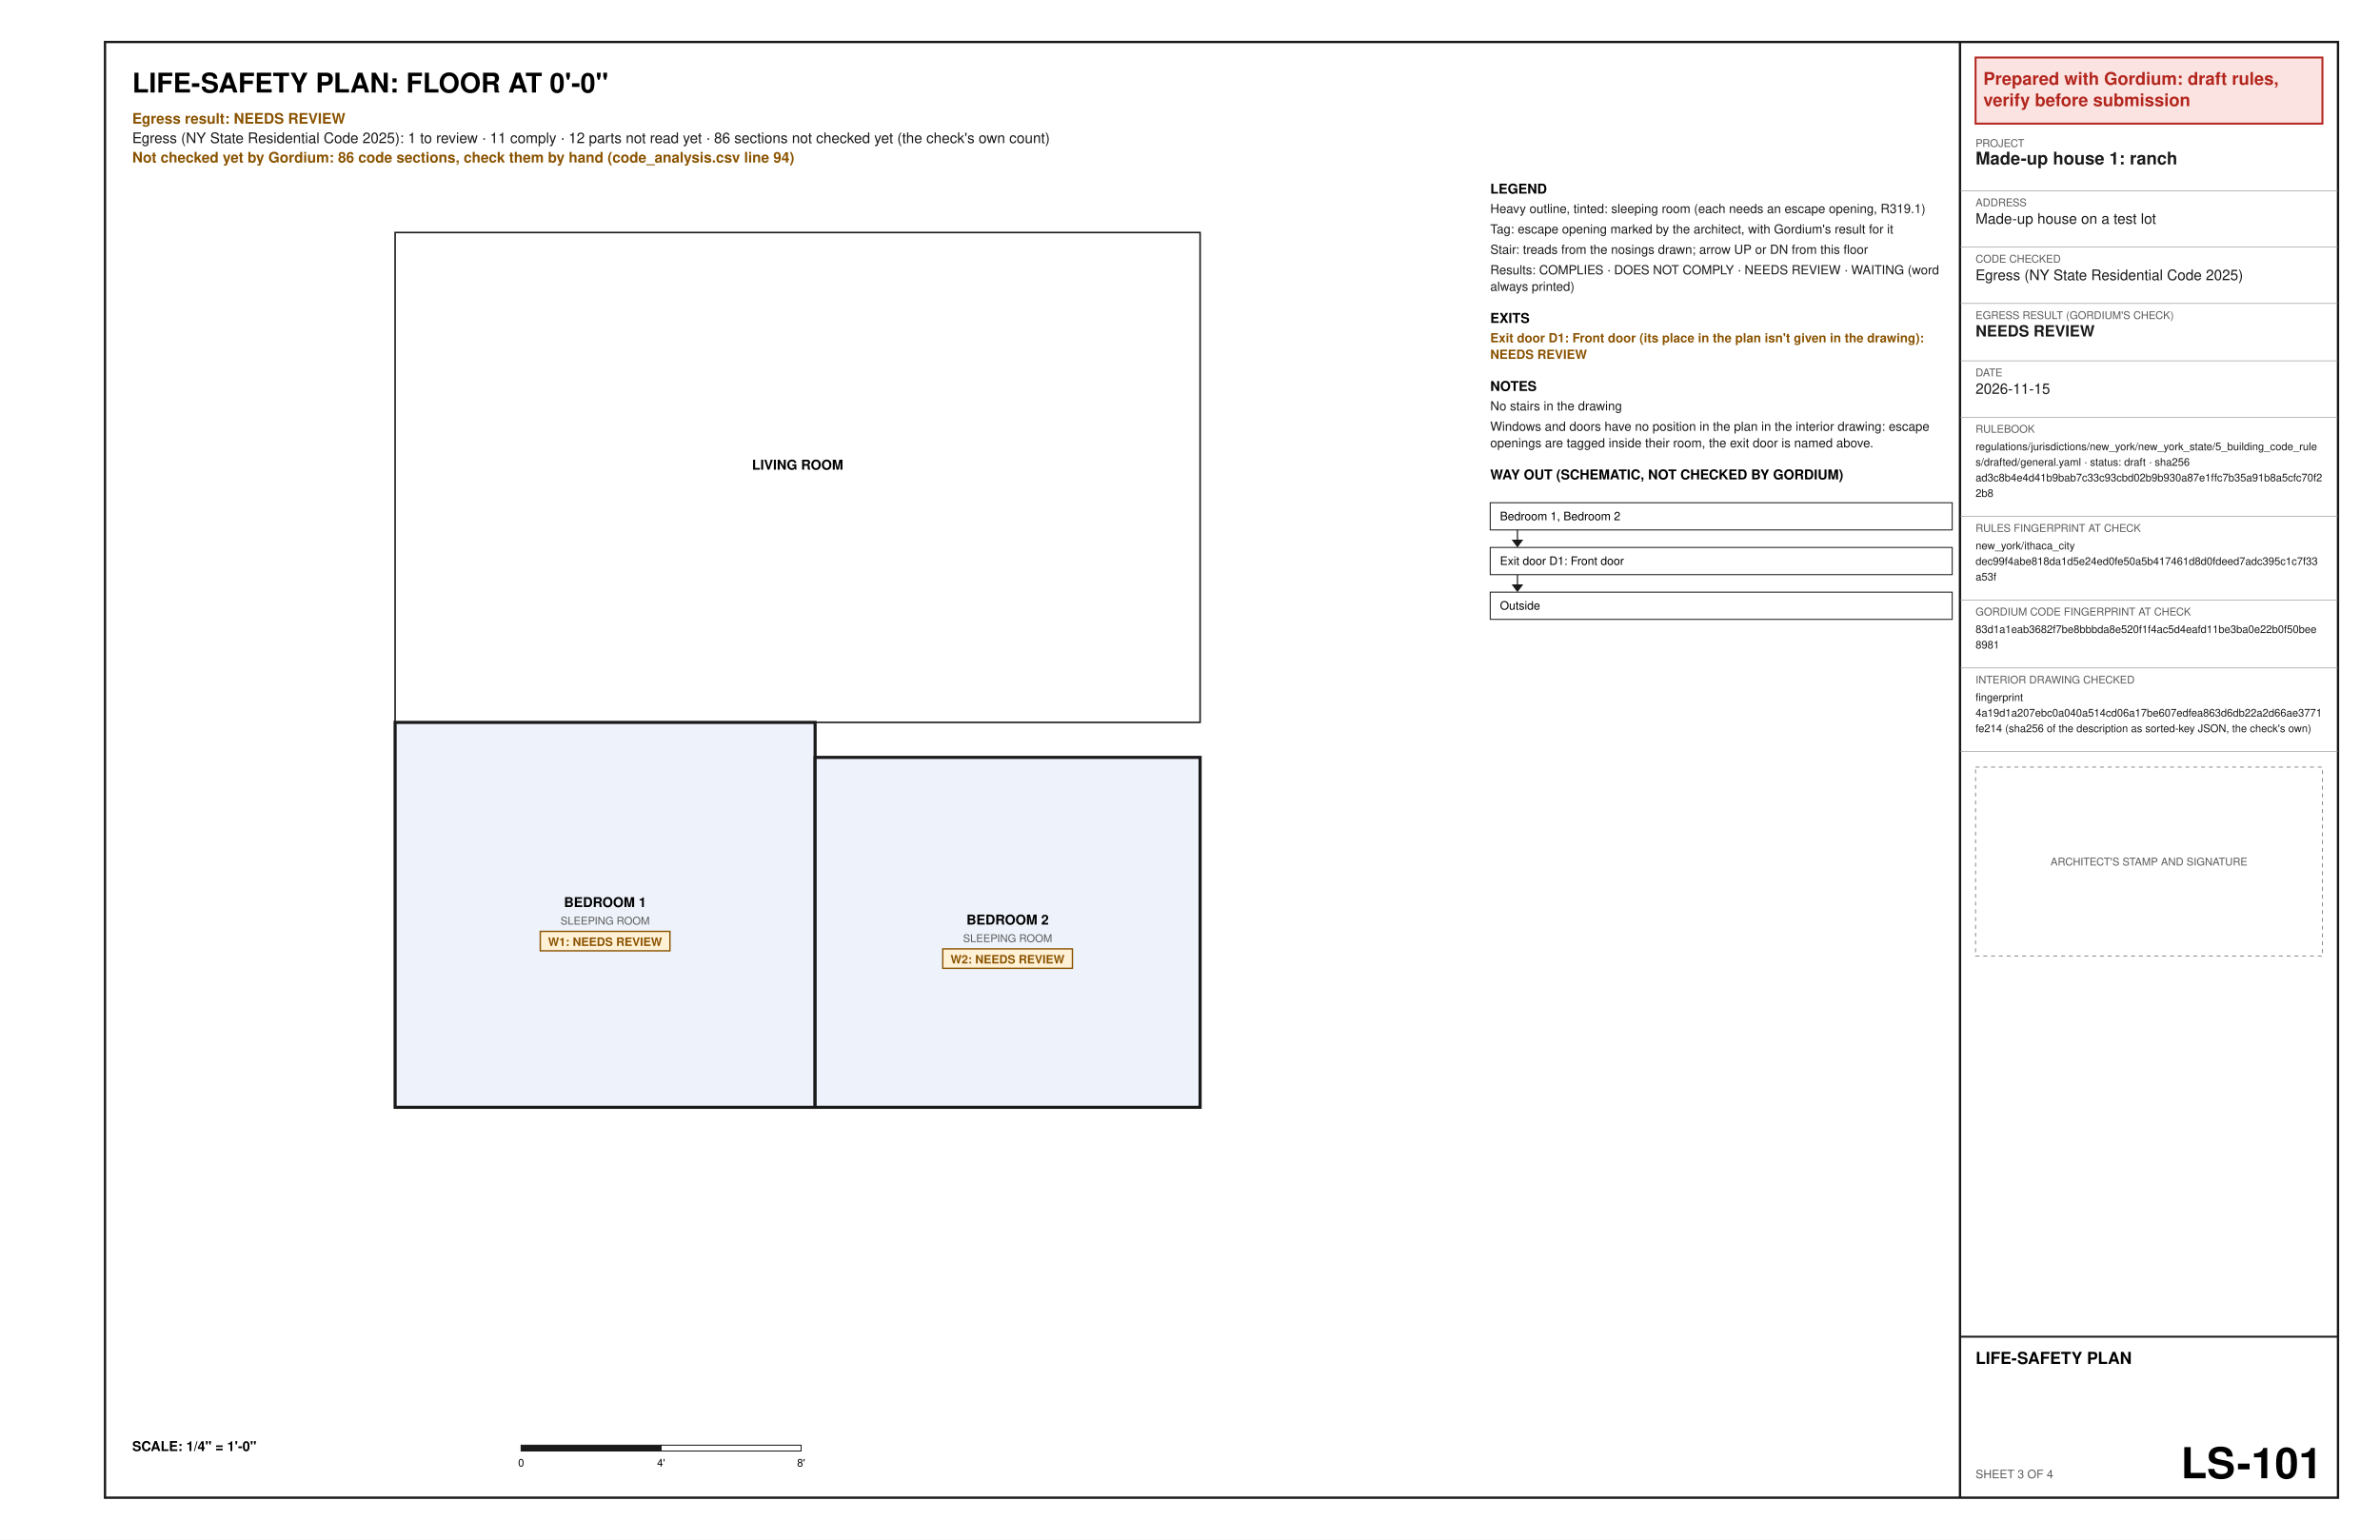
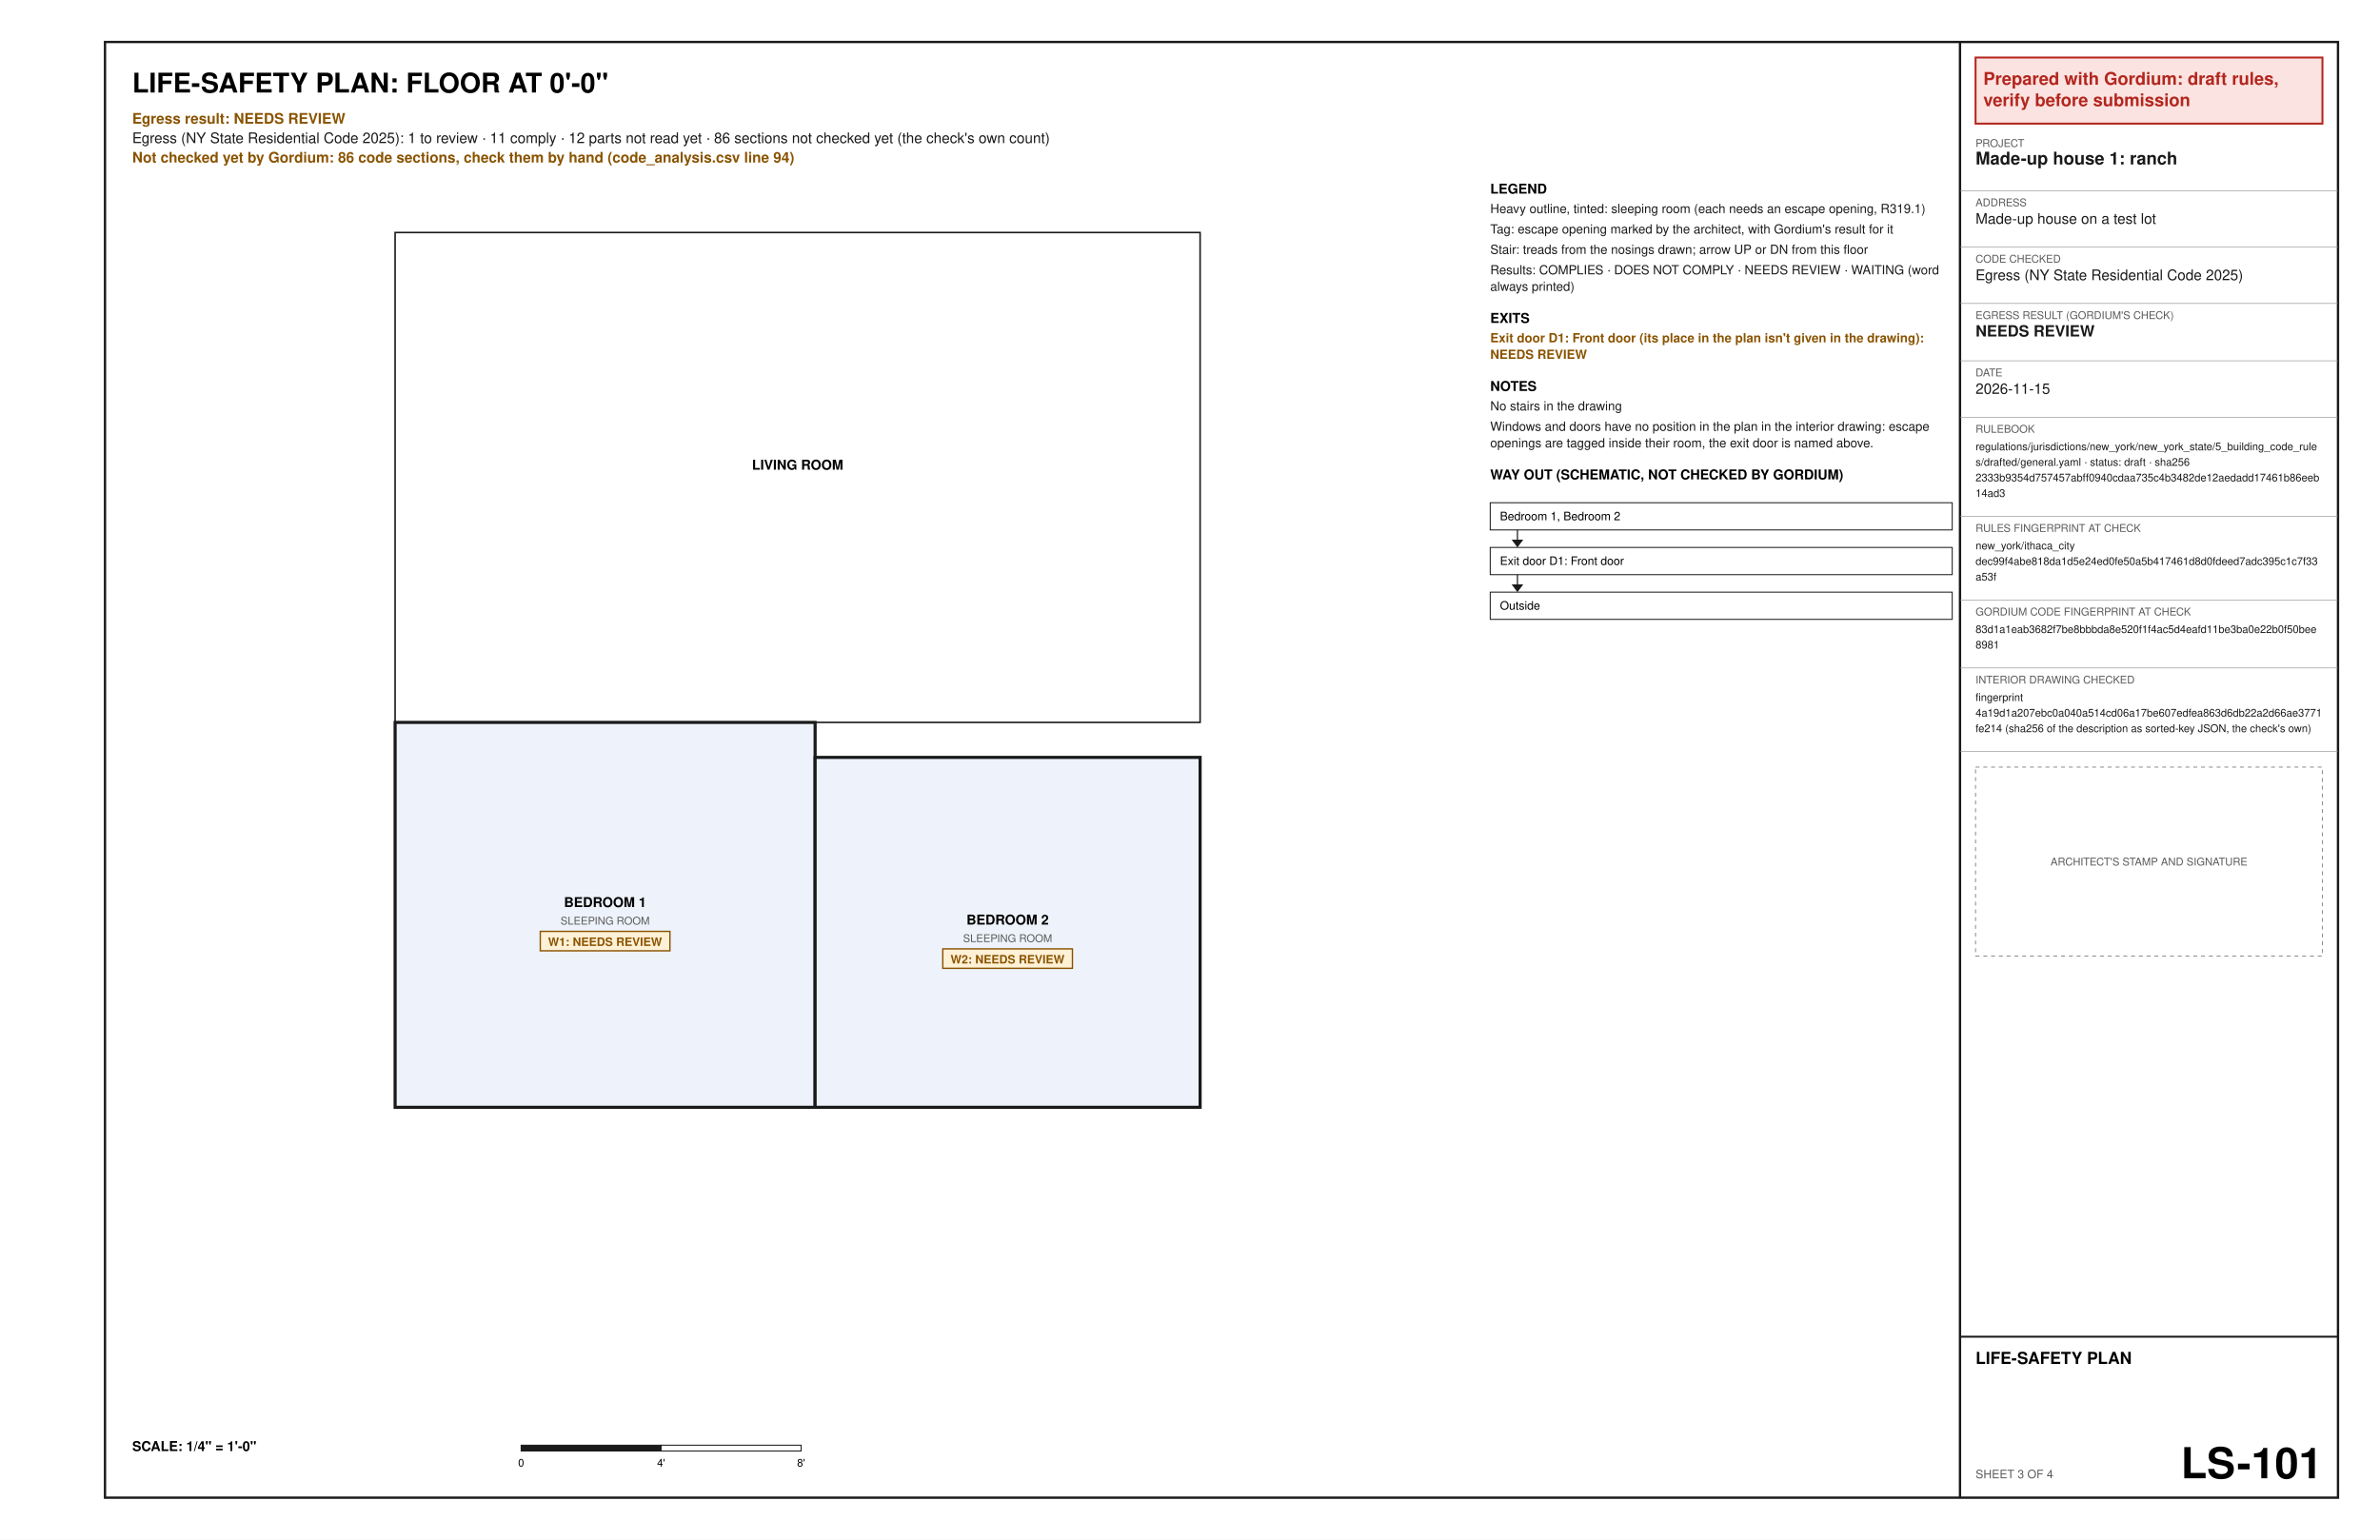
<svg xmlns="http://www.w3.org/2000/svg" width="17in" height="11in" viewBox="0 0 1224 792" font-family="Helvetica, Arial, sans-serif">
  <rect x="0" y="0" width="1224" height="792" fill="#ffffff" />
  <text x="68" y="47.6" font-size="14" font-weight="bold" text-anchor="start" fill="#000000" xml:space="preserve">LIFE-SAFETY PLAN: FLOOR AT 0'-0"</text>
  <text x="68" y="63.6" font-size="7.5" font-weight="bold" text-anchor="start" fill="#8a5300" xml:space="preserve">Egress result: NEEDS REVIEW</text>
  <text x="68" y="73.6" font-size="7.5" text-anchor="start" fill="#1a1a1a" xml:space="preserve">Egress (NY State Residential Code 2025): 1 to review · 11 comply · 12 parts not read yet · 86 sections not checked yet (the check's own count)</text>
  <text x="68" y="83.6" font-size="7.5" font-weight="bold" text-anchor="start" fill="#8a5300" xml:space="preserve">Not checked yet by Gordium: 86 code sections, check them by hand (code_analysis.csv line 94)</text>
  <polygon points="203.2,569.6 419.2,569.6 419.2,371.6 203.2,371.6" fill="#eef3fb" stroke="#1a1a1a" stroke-width="1.6" />
  <text x="311.2" y="466.6" font-size="7" font-weight="bold" text-anchor="middle" fill="#000000" xml:space="preserve">BEDROOM 1</text>
  <text x="311.2" y="475.6" font-size="5.5" text-anchor="middle" fill="#5a5a5a" xml:space="preserve">SLEEPING ROOM</text>
  <polygon points="277.86,479.1 344.54,479.1 344.54,489.1 277.86,489.1" fill="#fff1d6" stroke="#8a5300" stroke-width="0.7" />
  <text x="281.86" y="486.6" font-size="6" font-weight="bold" text-anchor="start" fill="#8a5300" xml:space="preserve">W1: NEEDS REVIEW</text>
  <polygon points="419.2,569.6 617.2,569.6 617.2,389.6 419.2,389.6" fill="#eef3fb" stroke="#1a1a1a" stroke-width="1.6" />
  <text x="518.2" y="475.6" font-size="7" font-weight="bold" text-anchor="middle" fill="#000000" xml:space="preserve">BEDROOM 2</text>
  <text x="518.2" y="484.6" font-size="5.5" text-anchor="middle" fill="#5a5a5a" xml:space="preserve">SLEEPING ROOM</text>
  <polygon points="484.86,488.1 551.54,488.1 551.54,498.1 484.86,498.1" fill="#fff1d6" stroke="#8a5300" stroke-width="0.7" />
  <text x="488.86" y="495.6" font-size="6" font-weight="bold" text-anchor="start" fill="#8a5300" xml:space="preserve">W2: NEEDS REVIEW</text>
  <polygon points="203.2,371.6 617.2,371.6 617.2,119.6 203.2,119.6" fill="none" stroke="#1a1a1a" stroke-width="0.8" />
  <text x="410.2" y="241.6" font-size="7" font-weight="bold" text-anchor="middle" fill="#000000" xml:space="preserve">LIVING ROOM</text>
  <text x="68" y="746.4" font-size="7" font-weight="bold" text-anchor="start" fill="#000000" xml:space="preserve">SCALE: 1/4" = 1'-0"</text>
  <polygon points="268,743.4 340,743.4 340,746.4 268,746.4" fill="#1a1a1a" stroke="#1a1a1a" stroke-width="0.5" />
  <polygon points="340,743.4 412,743.4 412,746.4 340,746.4" fill="#ffffff" stroke="#1a1a1a" stroke-width="0.5" />
  <text x="268" y="754.4" font-size="5.5" text-anchor="middle" fill="#000000" xml:space="preserve">0</text>
  <text x="340" y="754.4" font-size="5.5" text-anchor="middle" fill="#000000" xml:space="preserve">4'</text>
  <text x="412" y="754.4" font-size="5.5" text-anchor="middle" fill="#000000" xml:space="preserve">8'</text>
  <text x="766.4" y="99.6" font-size="7" font-weight="bold" text-anchor="start" fill="#000000" xml:space="preserve">LEGEND</text>
  <text x="766.4" y="109.6" font-size="6.5" text-anchor="start" fill="#1a1a1a" xml:space="preserve">Heavy outline, tinted: sleeping room (each needs an escape opening, R319.1)</text>
  <text x="766.4" y="120.1" font-size="6.5" text-anchor="start" fill="#1a1a1a" xml:space="preserve">Tag: escape opening marked by the architect, with Gordium's result for it</text>
  <text x="766.4" y="130.6" font-size="6.5" text-anchor="start" fill="#1a1a1a" xml:space="preserve">Stair: treads from the nosings drawn; arrow UP or DN from this floor</text>
  <text x="766.4" y="141.1" font-size="6.5" text-anchor="start" fill="#1a1a1a" xml:space="preserve">Results: COMPLIES · DOES NOT COMPLY · NEEDS REVIEW · WAITING (word</text>
  <text x="766.4" y="149.6" font-size="6.5" text-anchor="start" fill="#1a1a1a" xml:space="preserve">always printed)</text>
  <text x="766.4" y="166.1" font-size="7" font-weight="bold" text-anchor="start" fill="#000000" xml:space="preserve">EXITS</text>
  <text x="766.4" y="176.1" font-size="6.5" font-weight="bold" text-anchor="start" fill="#8a5300" xml:space="preserve">Exit door D1: Front door (its place in the plan isn't given in the drawing):</text>
  <text x="766.4" y="184.6" font-size="6.5" font-weight="bold" text-anchor="start" fill="#8a5300" xml:space="preserve">NEEDS REVIEW</text>
  <text x="766.4" y="201.1" font-size="7" font-weight="bold" text-anchor="start" fill="#000000" xml:space="preserve">NOTES</text>
  <text x="766.4" y="211.1" font-size="6.5" text-anchor="start" fill="#1a1a1a" xml:space="preserve">No stairs in the drawing</text>
  <text x="766.4" y="221.6" font-size="6.5" text-anchor="start" fill="#1a1a1a" xml:space="preserve">Windows and doors have no position in the plan in the interior drawing: escape</text>
  <text x="766.4" y="230.1" font-size="6.5" text-anchor="start" fill="#1a1a1a" xml:space="preserve">openings are tagged inside their room, the exit door is named above.</text>
  <text x="766.4" y="246.6" font-size="7" font-weight="bold" text-anchor="start" fill="#000000" xml:space="preserve">WAY OUT (SCHEMATIC, NOT CHECKED BY GORDIUM)</text>
  <polygon points="766.4,258.6 1004,258.6 1004,272.6 766.4,272.6" fill="none" stroke="#1a1a1a" stroke-width="0.5" />
  <text x="771.4" y="267.6" font-size="6" text-anchor="start" fill="#000000" xml:space="preserve">Bedroom 1, Bedroom 2</text>
  <line x1="780.4" y1="272.6" x2="780.4" y2="280.6" stroke="#1a1a1a" stroke-width="0.6" />
  <polygon points="777.4,277.6 783.4,277.6 780.4,281.6" fill="#1a1a1a" />
  <polygon points="766.4,281.6 1004,281.6 1004,295.6 766.4,295.6" fill="none" stroke="#1a1a1a" stroke-width="0.5" />
  <text x="771.4" y="290.6" font-size="6" text-anchor="start" fill="#000000" xml:space="preserve">Exit door D1: Front door</text>
  <line x1="780.4" y1="295.6" x2="780.4" y2="303.6" stroke="#1a1a1a" stroke-width="0.6" />
  <polygon points="777.4,300.6 783.4,300.6 780.4,304.6" fill="#1a1a1a" />
  <polygon points="766.4,304.6 1004,304.6 1004,318.6 766.4,318.6" fill="none" stroke="#1a1a1a" stroke-width="0.5" />
  <text x="771.4" y="313.6" font-size="6" text-anchor="start" fill="#000000" xml:space="preserve">Outside</text>
  <polygon points="54,21.6 1202.4,21.6 1202.4,770.4 54,770.4" fill="none" stroke="#1a1a1a" stroke-width="1.2" />
  <line x1="1008" y1="21.6" x2="1008" y2="770.4" stroke="#1a1a1a" stroke-width="1.2" />
  <polygon points="1016,29.6 1194.4,29.6 1194.4,63.6 1016,63.6" fill="#fbe3e1" stroke="#b3261e" stroke-width="1" />
  <text x="1020" y="43.6" font-size="9" font-weight="bold" text-anchor="start" fill="#b3261e" xml:space="preserve">Prepared with Gordium: draft rules,</text>
  <text x="1020" y="54.6" font-size="9" font-weight="bold" text-anchor="start" fill="#b3261e" xml:space="preserve">verify before submission</text>
  <text x="1016" y="75.6" font-size="5.5" text-anchor="start" fill="#5a5a5a" xml:space="preserve">PROJECT</text>
  <text x="1016" y="84.6" font-size="9" font-weight="bold" text-anchor="start" fill="#1a1a1a" xml:space="preserve">Made-up house 1: ranch</text>
  <line x1="1008" y1="98.1" x2="1202.4" y2="98.1" stroke="#8c8c8c" stroke-width="0.3" />
  <text x="1016" y="106.1" font-size="5.5" text-anchor="start" fill="#5a5a5a" xml:space="preserve">ADDRESS</text>
  <text x="1016" y="115.1" font-size="7.5" text-anchor="start" fill="#1a1a1a" xml:space="preserve">Made-up house on a test lot</text>
  <line x1="1008" y1="127.1" x2="1202.4" y2="127.1" stroke="#8c8c8c" stroke-width="0.3" />
  <text x="1016" y="135.1" font-size="5.5" text-anchor="start" fill="#5a5a5a" xml:space="preserve">CODE CHECKED</text>
  <text x="1016" y="144.1" font-size="7.5" text-anchor="start" fill="#1a1a1a" xml:space="preserve">Egress (NY State Residential Code 2025)</text>
  <line x1="1008" y1="156.1" x2="1202.4" y2="156.1" stroke="#8c8c8c" stroke-width="0.3" />
  <text x="1016" y="164.1" font-size="5.5" text-anchor="start" fill="#5a5a5a" xml:space="preserve">EGRESS RESULT (GORDIUM'S CHECK)</text>
  <text x="1016" y="173.1" font-size="8" font-weight="bold" text-anchor="start" fill="#1a1a1a" xml:space="preserve">NEEDS REVIEW</text>
  <line x1="1008" y1="185.6" x2="1202.4" y2="185.6" stroke="#8c8c8c" stroke-width="0.3" />
  <text x="1016" y="193.6" font-size="5.5" text-anchor="start" fill="#5a5a5a" xml:space="preserve">DATE</text>
  <text x="1016" y="202.6" font-size="7.5" text-anchor="start" fill="#1a1a1a" xml:space="preserve">2026-11-15</text>
  <line x1="1008" y1="214.6" x2="1202.4" y2="214.6" stroke="#8c8c8c" stroke-width="0.3" />
  <text x="1016" y="222.6" font-size="5.5" text-anchor="start" fill="#5a5a5a" xml:space="preserve">RULEBOOK</text>
  <text x="1016" y="231.6" font-size="5.5" text-anchor="start" fill="#1a1a1a" xml:space="preserve">regulations/jurisdictions/new_york/new_york_state/5_building_code_rule</text>
  <text x="1016" y="239.6" font-size="5.5" text-anchor="start" fill="#1a1a1a" xml:space="preserve">s/drafted/general.yaml · status: draft · sha256</text>
-   <text x="1016" y="247.6" font-size="5.5" text-anchor="start" fill="#1a1a1a" xml:space="preserve">ad3c8b4e4d41b9bab7c33c93cbd02b9b930a87e1ffc7b35a91b8a5cfc70f2</text>
-   <text x="1016" y="255.6" font-size="5.5" text-anchor="start" fill="#1a1a1a" xml:space="preserve">2b8</text>
+   <text x="1016" y="247.6" font-size="5.5" text-anchor="start" fill="#1a1a1a" xml:space="preserve">2333b9354d757457abff0940cdaa735c4b3482de12aedadd17461b86eeb</text>
+   <text x="1016" y="255.6" font-size="5.5" text-anchor="start" fill="#1a1a1a" xml:space="preserve">14ad3</text>
  <line x1="1008" y1="265.6" x2="1202.4" y2="265.6" stroke="#8c8c8c" stroke-width="0.3" />
  <text x="1016" y="273.6" font-size="5.5" text-anchor="start" fill="#5a5a5a" xml:space="preserve">RULES FINGERPRINT AT CHECK</text>
  <text x="1016" y="282.6" font-size="5.5" text-anchor="start" fill="#1a1a1a" xml:space="preserve">new_york/ithaca_city</text>
  <text x="1016" y="290.6" font-size="5.5" text-anchor="start" fill="#1a1a1a" xml:space="preserve">dec99f4abe818da1d5e24ed0fe50a5b417461d8d0fdeed7adc395c1c7f33</text>
  <text x="1016" y="298.6" font-size="5.5" text-anchor="start" fill="#1a1a1a" xml:space="preserve">a53f</text>
  <line x1="1008" y1="308.6" x2="1202.4" y2="308.6" stroke="#8c8c8c" stroke-width="0.3" />
  <text x="1016" y="316.6" font-size="5.5" text-anchor="start" fill="#5a5a5a" xml:space="preserve">GORDIUM CODE FINGERPRINT AT CHECK</text>
  <text x="1016" y="325.6" font-size="5.5" text-anchor="start" fill="#1a1a1a" xml:space="preserve">83d1a1eab3682f7be8bbbda8e520f1f4ac5d4eafd11be3ba0e22b0f50bee</text>
  <text x="1016" y="333.6" font-size="5.5" text-anchor="start" fill="#1a1a1a" xml:space="preserve">8981</text>
  <line x1="1008" y1="343.6" x2="1202.4" y2="343.6" stroke="#8c8c8c" stroke-width="0.3" />
  <text x="1016" y="351.6" font-size="5.5" text-anchor="start" fill="#5a5a5a" xml:space="preserve">INTERIOR DRAWING CHECKED</text>
  <text x="1016" y="360.6" font-size="5.5" text-anchor="start" fill="#1a1a1a" xml:space="preserve">fingerprint</text>
  <text x="1016" y="368.6" font-size="5.5" text-anchor="start" fill="#1a1a1a" xml:space="preserve">4a19d1a207ebc0a040a514cd06a17be607edfea863d6db22a2d66ae3771</text>
  <text x="1016" y="376.6" font-size="5.5" text-anchor="start" fill="#1a1a1a" xml:space="preserve">fe214 (sha256 of the description as sorted-key JSON, the check's own)</text>
  <line x1="1008" y1="386.6" x2="1202.4" y2="386.6" stroke="#8c8c8c" stroke-width="0.3" />
  <polygon points="1016,394.6 1194.4,394.6 1194.4,491.8 1016,491.8" fill="none" stroke="#8c8c8c" stroke-width="0.5" stroke-dasharray="2 2" />
  <text x="1105.2" y="445.2" font-size="5.5" text-anchor="middle" fill="#5a5a5a" xml:space="preserve">ARCHITECT'S STAMP AND SIGNATURE</text>
  <line x1="1008" y1="687.6" x2="1202.4" y2="687.6" stroke="#1a1a1a" stroke-width="1" />
  <text x="1016" y="701.6" font-size="8.5" font-weight="bold" text-anchor="start" fill="#000000" xml:space="preserve">LIFE-SAFETY PLAN</text>
  <text x="1016" y="760.4" font-size="6" text-anchor="start" fill="#5a5a5a" xml:space="preserve">SHEET 3 OF 4</text>
  <text x="1194.4" y="760.4" font-size="22" font-weight="bold" text-anchor="end" fill="#000000" xml:space="preserve">LS-101</text>
</svg>
